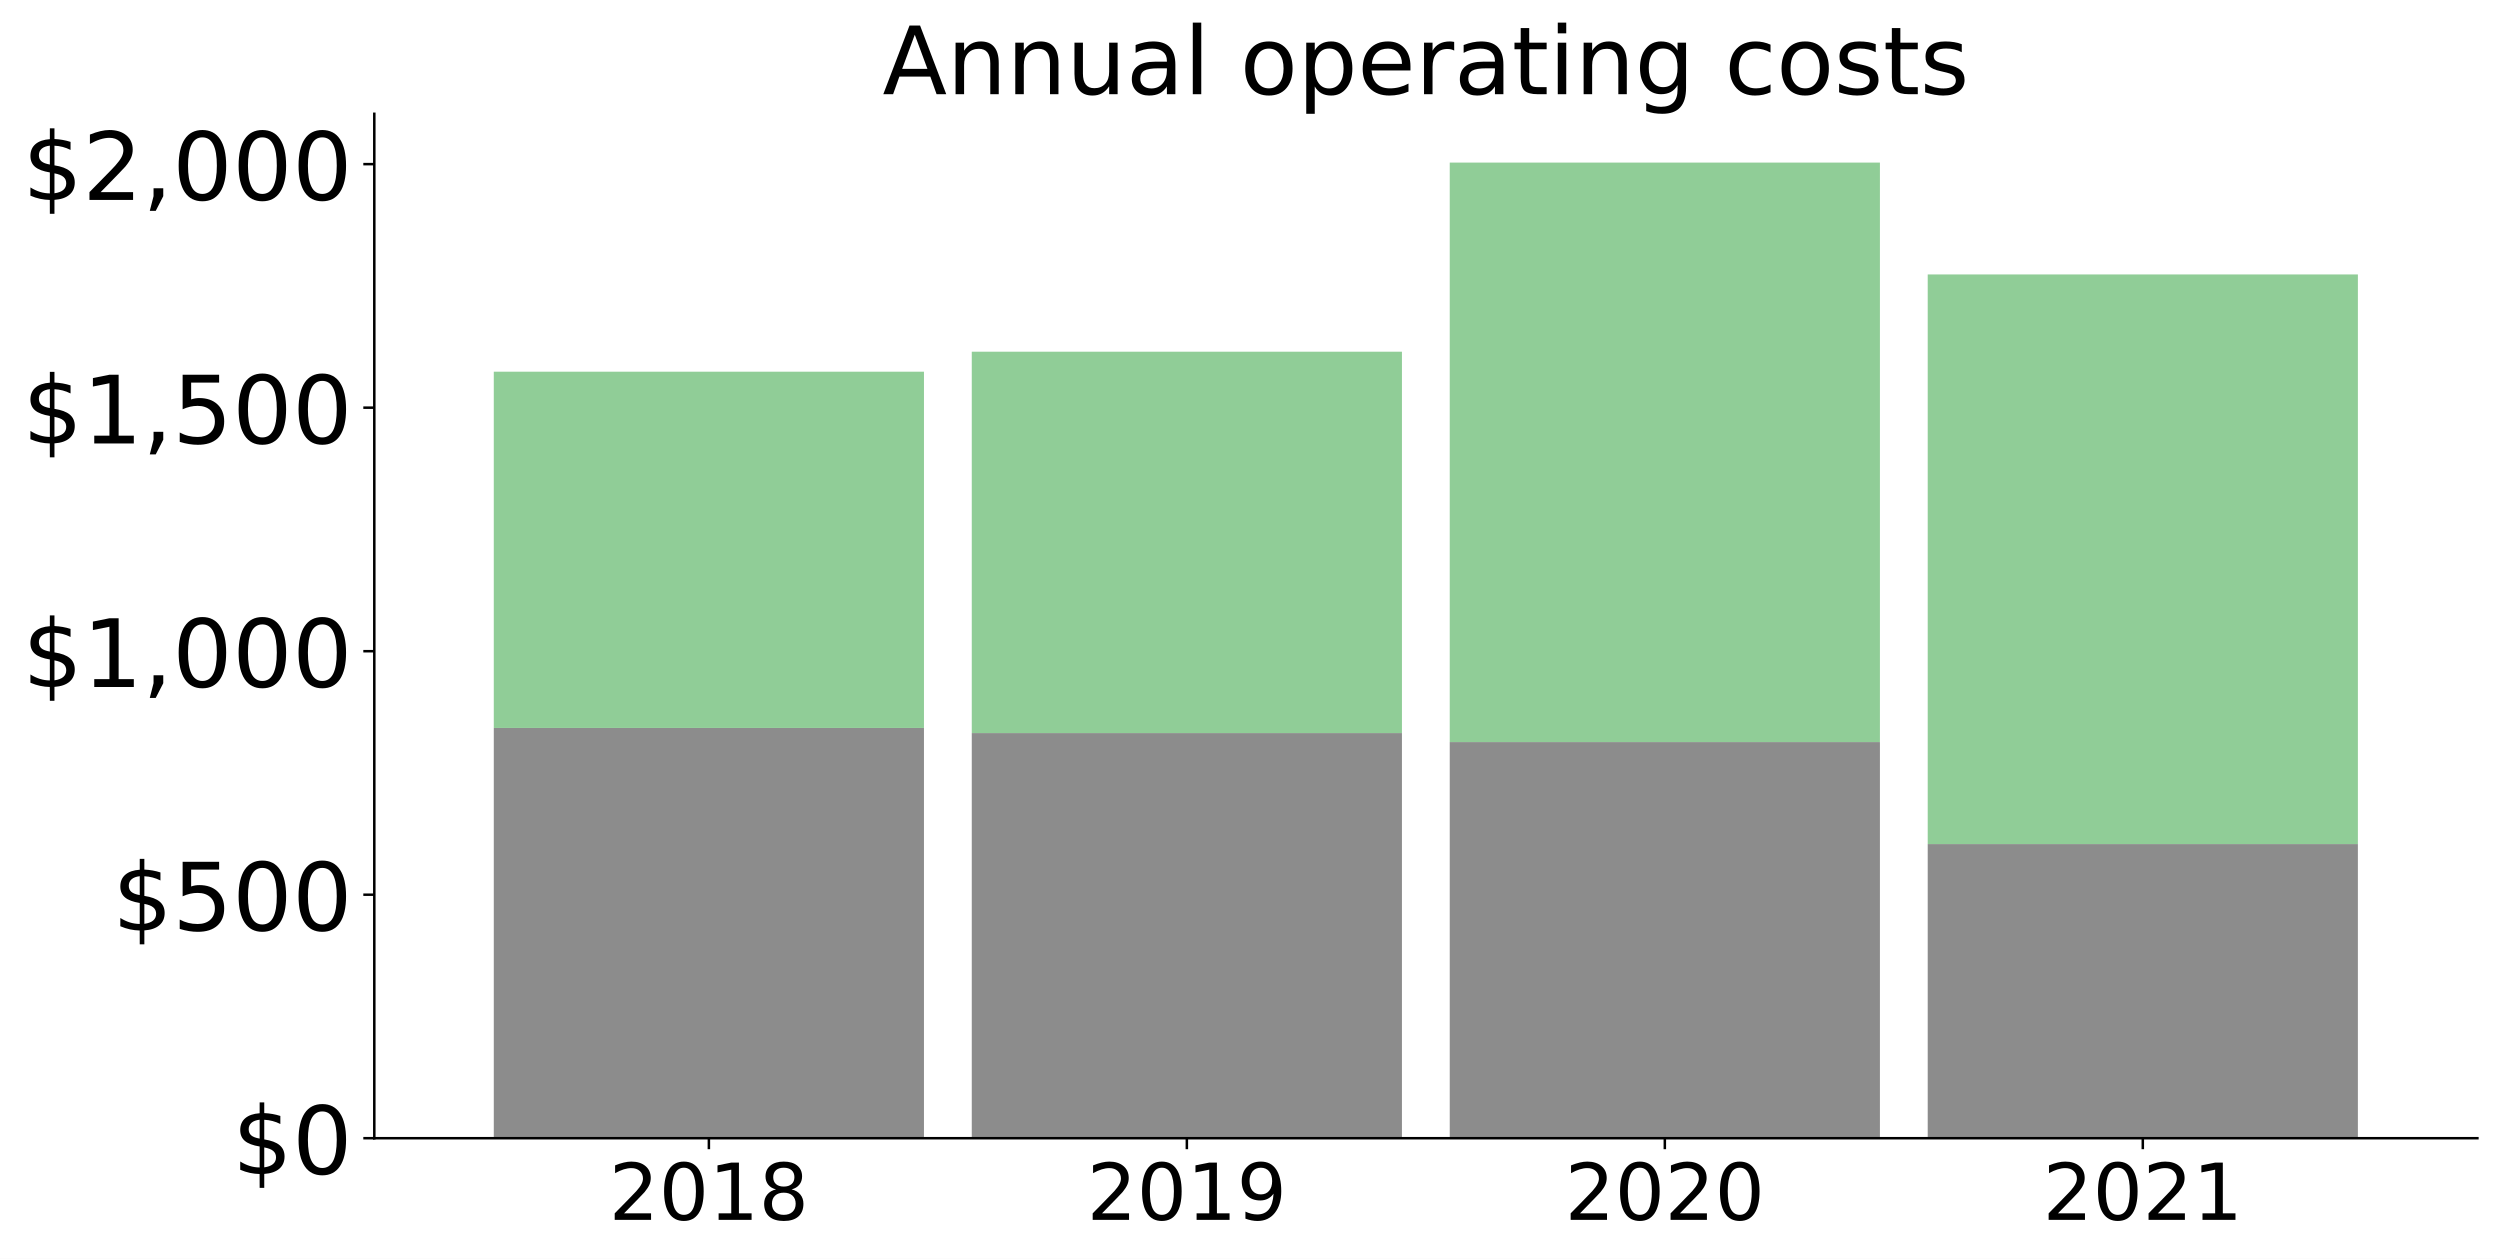
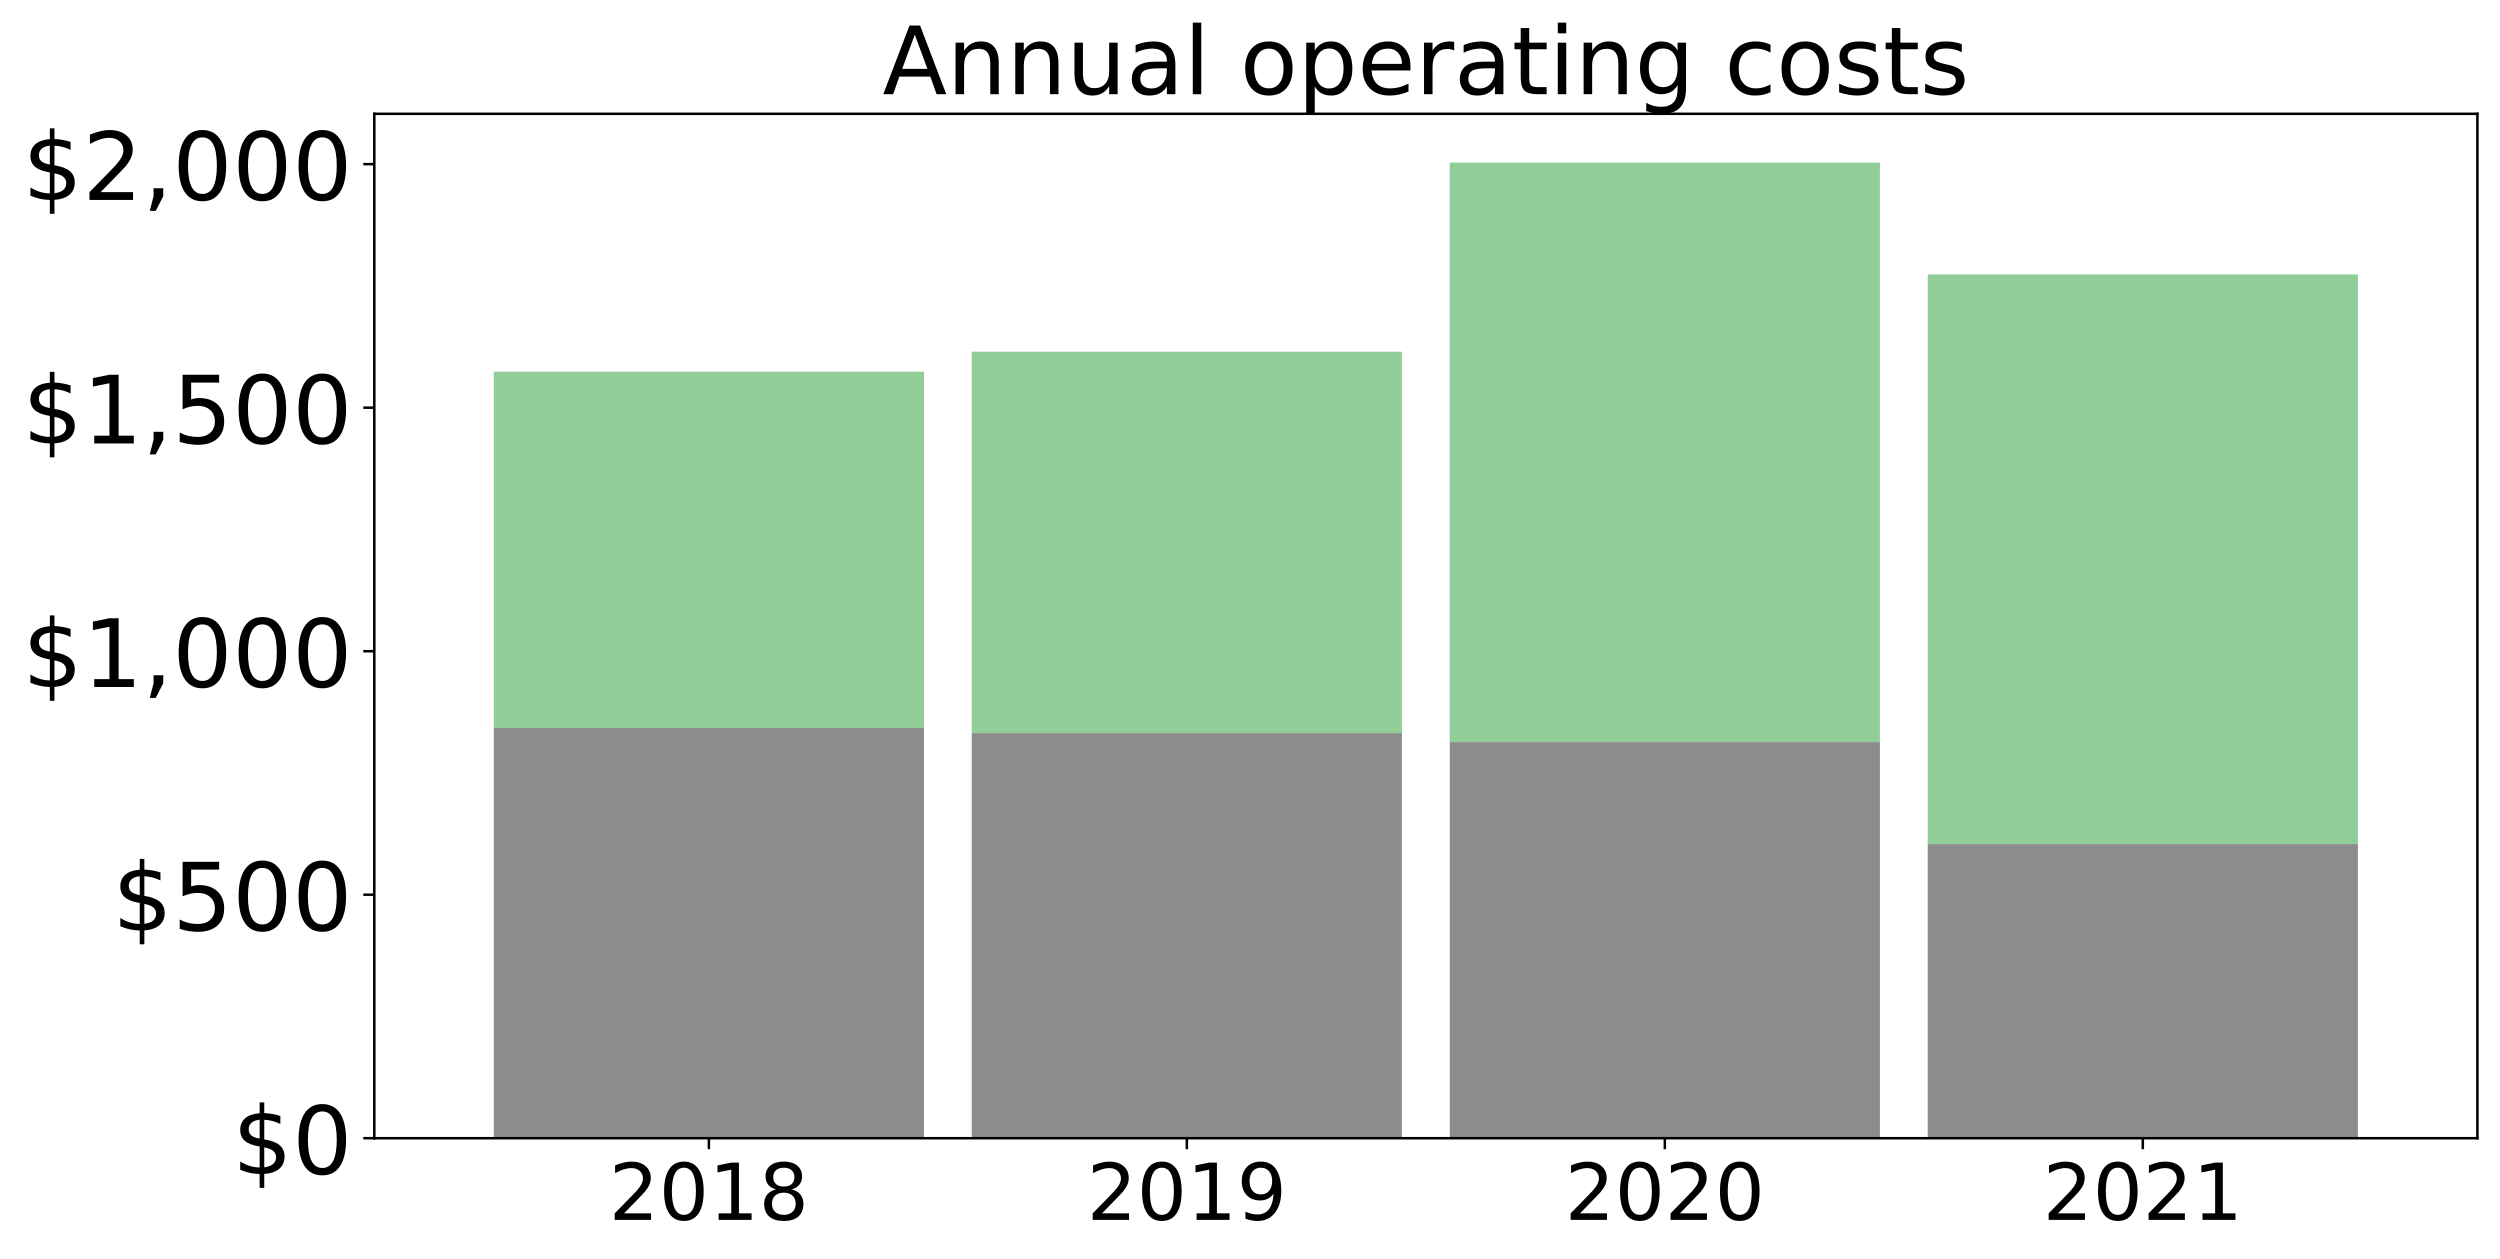
<svg xmlns="http://www.w3.org/2000/svg" xmlns:xlink="http://www.w3.org/1999/xlink" width="795.972pt" height="400.79pt" viewBox="0 0 795.972 400.79" version="1.1">
  <defs>
    <style type="text/css">*{stroke-linejoin: round; stroke-linecap: butt}</style>
  </defs>
  <g id="figure_1">
    <g id="patch_1">
      <path d="M 0 400.79  L 795.972 400.79  L 795.972 0  L 0 0  z " style="fill: #ffffff" />
    </g>
    <g id="axes_1">
      <g id="patch_2">
        <path d="M 119.172 362.394  L 788.772 362.394  L 788.772 36.234  L 119.172 36.234  z " style="fill: #ffffff" />
      </g>
      <g id="patch_3">
-         <path d="M 157.217 362.394  L 294.181 362.394  L 294.181 231.775  L 157.217 231.775  z " clip-path="url(#pb594e20584)" style="fill: #8c8c8c" />
+         <path d="M 157.217 362.394  L 294.181 362.394  L 294.181 231.775  L 157.217 231.775  z " clip-path="url(#pb5aca12280)" style="fill: #8c8c8c" />
      </g>
      <g id="patch_4">
-         <path d="M 309.399 362.394  L 446.363 362.394  L 446.363 233.396  L 309.399 233.396  z " clip-path="url(#pb594e20584)" style="fill: #8c8c8c" />
+         <path d="M 309.399 362.394  L 446.363 362.394  L 446.363 233.396  L 309.399 233.396  z " clip-path="url(#pb5aca12280)" style="fill: #8c8c8c" />
      </g>
      <g id="patch_5">
-         <path d="M 461.581 362.394  L 598.545 362.394  L 598.545 236.262  L 461.581 236.262  z " clip-path="url(#pb594e20584)" style="fill: #8c8c8c" />
+         <path d="M 461.581 362.394  L 598.545 362.394  L 598.545 236.262  L 461.581 236.262  z " clip-path="url(#pb5aca12280)" style="fill: #8c8c8c" />
      </g>
      <g id="patch_6">
-         <path d="M 613.763 362.394  L 750.726 362.394  L 750.726 268.738  L 613.763 268.738  z " clip-path="url(#pb594e20584)" style="fill: #8c8c8c" />
+         <path d="M 613.763 362.394  L 750.726 362.394  L 750.726 268.738  L 613.763 268.738  z " clip-path="url(#pb5aca12280)" style="fill: #8c8c8c" />
      </g>
      <g id="patch_7">
-         <path d="M 157.217 231.775  L 294.181 231.775  L 294.181 118.344  L 157.217 118.344  z " clip-path="url(#pb594e20584)" style="fill: #90cd97" />
+         <path d="M 157.217 231.775  L 294.181 231.775  L 294.181 118.344  L 157.217 118.344  z " clip-path="url(#pb5aca12280)" style="fill: #90cd97" />
      </g>
      <g id="patch_8">
-         <path d="M 309.399 233.396  L 446.363 233.396  L 446.363 111.98  L 309.399 111.98  z " clip-path="url(#pb594e20584)" style="fill: #90cd97" />
+         <path d="M 309.399 233.396  L 446.363 233.396  L 446.363 111.98  L 309.399 111.98  z " clip-path="url(#pb5aca12280)" style="fill: #90cd97" />
      </g>
      <g id="patch_9">
-         <path d="M 461.581 236.262  L 598.545 236.262  L 598.545 51.766  L 461.581 51.766  z " clip-path="url(#pb594e20584)" style="fill: #90cd97" />
+         <path d="M 461.581 236.262  L 598.545 236.262  L 598.545 51.766  L 461.581 51.766  z " clip-path="url(#pb5aca12280)" style="fill: #90cd97" />
      </g>
      <g id="patch_10">
-         <path d="M 613.763 268.738  L 750.726 268.738  L 750.726 87.38  L 613.763 87.38  z " clip-path="url(#pb594e20584)" style="fill: #90cd97" />
+         <path d="M 613.763 268.738  L 750.726 268.738  L 750.726 87.38  L 613.763 87.38  z " clip-path="url(#pb5aca12280)" style="fill: #90cd97" />
      </g>
      <g id="matplotlib.axis_1">
        <g id="xtick_1">
          <g id="line2d_1">
            <defs>
-               <path id="m8092d3415c" d="M 0 0  L 0 3.5  " style="stroke: #000000; stroke-width: 0.8" />
+               <path id="m39f2189f8d" d="M 0 0  L 0 3.5  " style="stroke: #000000; stroke-width: 0.8" />
            </defs>
            <g>
-               <use xlink:href="#m8092d3415c" x="225.699" y="362.394" style="stroke: #000000; stroke-width: 0.8" />
+               <use xlink:href="#m39f2189f8d" x="225.699" y="362.394" style="stroke: #000000; stroke-width: 0.8" />
            </g>
          </g>
          <g id="text_1">
            <g transform="translate(193.8866 388.3905)scale(0.25 -0.25)">
              <defs>
                <path id="DejaVuSans-32" d="M 1228 531  L 3431 531  L 3431 0  L 469 0  L 469 531  Q 828 903 1448 1529  Q 2069 2156 2228 2338  Q 2531 2678 2651 2914  Q 2772 3150 2772 3378  Q 2772 3750 2511 3984  Q 2250 4219 1831 4219  Q 1534 4219 1204 4116  Q 875 4013 500 3803  L 500 4441  Q 881 4594 1212 4672  Q 1544 4750 1819 4750  Q 2544 4750 2975 4387  Q 3406 4025 3406 3419  Q 3406 3131 3298 2873  Q 3191 2616 2906 2266  Q 2828 2175 2409 1742  Q 1991 1309 1228 531  z " transform="scale(0.015625)" />
                <path id="DejaVuSans-30" d="M 2034 4250  Q 1547 4250 1301 3770  Q 1056 3291 1056 2328  Q 1056 1369 1301 889  Q 1547 409 2034 409  Q 2525 409 2770 889  Q 3016 1369 3016 2328  Q 3016 3291 2770 3770  Q 2525 4250 2034 4250  z M 2034 4750  Q 2819 4750 3233 4129  Q 3647 3509 3647 2328  Q 3647 1150 3233 529  Q 2819 -91 2034 -91  Q 1250 -91 836 529  Q 422 1150 422 2328  Q 422 3509 836 4129  Q 1250 4750 2034 4750  z " transform="scale(0.015625)" />
                <path id="DejaVuSans-31" d="M 794 531  L 1825 531  L 1825 4091  L 703 3866  L 703 4441  L 1819 4666  L 2450 4666  L 2450 531  L 3481 531  L 3481 0  L 794 0  L 794 531  z " transform="scale(0.015625)" />
                <path id="DejaVuSans-38" d="M 2034 2216  Q 1584 2216 1326 1975  Q 1069 1734 1069 1313  Q 1069 891 1326 650  Q 1584 409 2034 409  Q 2484 409 2743 651  Q 3003 894 3003 1313  Q 3003 1734 2745 1975  Q 2488 2216 2034 2216  z M 1403 2484  Q 997 2584 770 2862  Q 544 3141 544 3541  Q 544 4100 942 4425  Q 1341 4750 2034 4750  Q 2731 4750 3128 4425  Q 3525 4100 3525 3541  Q 3525 3141 3298 2862  Q 3072 2584 2669 2484  Q 3125 2378 3379 2068  Q 3634 1759 3634 1313  Q 3634 634 3220 271  Q 2806 -91 2034 -91  Q 1263 -91 848 271  Q 434 634 434 1313  Q 434 1759 690 2068  Q 947 2378 1403 2484  z M 1172 3481  Q 1172 3119 1398 2916  Q 1625 2713 2034 2713  Q 2441 2713 2670 2916  Q 2900 3119 2900 3481  Q 2900 3844 2670 4047  Q 2441 4250 2034 4250  Q 1625 4250 1398 4047  Q 1172 3844 1172 3481  z " transform="scale(0.015625)" />
              </defs>
              <use xlink:href="#DejaVuSans-32" />
              <use xlink:href="#DejaVuSans-30" x="63.623" />
              <use xlink:href="#DejaVuSans-31" x="127.246" />
              <use xlink:href="#DejaVuSans-38" x="190.869" />
            </g>
          </g>
        </g>
        <g id="xtick_2">
          <g id="line2d_2">
            <g>
-               <use xlink:href="#m8092d3415c" x="377.881" y="362.394" style="stroke: #000000; stroke-width: 0.8" />
+               <use xlink:href="#m39f2189f8d" x="377.881" y="362.394" style="stroke: #000000; stroke-width: 0.8" />
            </g>
          </g>
          <g id="text_2">
            <g transform="translate(346.0685 388.3905)scale(0.25 -0.25)">
              <defs>
                <path id="DejaVuSans-39" d="M 703 97  L 703 672  Q 941 559 1184 500  Q 1428 441 1663 441  Q 2288 441 2617 861  Q 2947 1281 2994 2138  Q 2813 1869 2534 1725  Q 2256 1581 1919 1581  Q 1219 1581 811 2004  Q 403 2428 403 3163  Q 403 3881 828 4315  Q 1253 4750 1959 4750  Q 2769 4750 3195 4129  Q 3622 3509 3622 2328  Q 3622 1225 3098 567  Q 2575 -91 1691 -91  Q 1453 -91 1209 -44  Q 966 3 703 97  z M 1959 2075  Q 2384 2075 2632 2365  Q 2881 2656 2881 3163  Q 2881 3666 2632 3958  Q 2384 4250 1959 4250  Q 1534 4250 1286 3958  Q 1038 3666 1038 3163  Q 1038 2656 1286 2365  Q 1534 2075 1959 2075  z " transform="scale(0.015625)" />
              </defs>
              <use xlink:href="#DejaVuSans-32" />
              <use xlink:href="#DejaVuSans-30" x="63.623" />
              <use xlink:href="#DejaVuSans-31" x="127.246" />
              <use xlink:href="#DejaVuSans-39" x="190.869" />
            </g>
          </g>
        </g>
        <g id="xtick_3">
          <g id="line2d_3">
            <g>
-               <use xlink:href="#m8092d3415c" x="530.063" y="362.394" style="stroke: #000000; stroke-width: 0.8" />
+               <use xlink:href="#m39f2189f8d" x="530.063" y="362.394" style="stroke: #000000; stroke-width: 0.8" />
            </g>
          </g>
          <g id="text_3">
            <g transform="translate(498.2503 388.3905)scale(0.25 -0.25)">
              <use xlink:href="#DejaVuSans-32" />
              <use xlink:href="#DejaVuSans-30" x="63.623" />
              <use xlink:href="#DejaVuSans-32" x="127.246" />
              <use xlink:href="#DejaVuSans-30" x="190.869" />
            </g>
          </g>
        </g>
        <g id="xtick_4">
          <g id="line2d_4">
            <g>
-               <use xlink:href="#m8092d3415c" x="682.245" y="362.394" style="stroke: #000000; stroke-width: 0.8" />
+               <use xlink:href="#m39f2189f8d" x="682.245" y="362.394" style="stroke: #000000; stroke-width: 0.8" />
            </g>
          </g>
          <g id="text_4">
            <g transform="translate(650.4321 388.3905)scale(0.25 -0.25)">
              <use xlink:href="#DejaVuSans-32" />
              <use xlink:href="#DejaVuSans-30" x="63.623" />
              <use xlink:href="#DejaVuSans-32" x="127.246" />
              <use xlink:href="#DejaVuSans-31" x="190.869" />
            </g>
          </g>
        </g>
      </g>
      <g id="matplotlib.axis_2">
        <g id="ytick_1">
          <g id="line2d_5">
            <defs>
-               <path id="m44a3b3d8ff" d="M 0 0  L -3.5 0  " style="stroke: #000000; stroke-width: 0.8" />
+               <path id="m0ddf54e22d" d="M 0 0  L -3.5 0  " style="stroke: #000000; stroke-width: 0.8" />
            </defs>
            <g>
-               <use xlink:href="#m44a3b3d8ff" x="119.172" y="362.394" style="stroke: #000000; stroke-width: 0.8" />
+               <use xlink:href="#m0ddf54e22d" x="119.172" y="362.394" style="stroke: #000000; stroke-width: 0.8" />
            </g>
          </g>
          <g id="text_5">
            <g transform="translate(73.99688 373.792)scale(0.3 -0.3)">
              <defs>
                <path id="DejaVuSans-24" d="M 2163 -941  L 1850 -941  L 1847 0  Q 1519 6 1191 76  Q 863 147 531 288  L 531 850  Q 850 650 1176 548  Q 1503 447 1850 444  L 1850 1869  Q 1159 1981 845 2250  Q 531 2519 531 2988  Q 531 3497 872 3790  Q 1213 4084 1850 4128  L 1850 4863  L 2163 4863  L 2163 4138  Q 2453 4125 2725 4076  Q 2997 4028 3256 3944  L 3256 3397  Q 2997 3528 2723 3600  Q 2450 3672 2163 3684  L 2163 2350  Q 2872 2241 3206 1959  Q 3541 1678 3541 1191  Q 3541 663 3186 358  Q 2831 53 2163 6  L 2163 -941  z M 1850 2406  L 1850 3688  Q 1488 3647 1297 3481  Q 1106 3316 1106 3041  Q 1106 2772 1282 2622  Q 1459 2472 1850 2406  z M 2163 1806  L 2163 453  Q 2559 506 2761 678  Q 2963 850 2963 1131  Q 2963 1406 2770 1568  Q 2578 1731 2163 1806  z " transform="scale(0.015625)" />
              </defs>
              <use xlink:href="#DejaVuSans-24" />
              <use xlink:href="#DejaVuSans-30" x="63.623" />
            </g>
          </g>
        </g>
        <g id="ytick_2">
          <g id="line2d_6">
            <g>
-               <use xlink:href="#m44a3b3d8ff" x="119.172" y="284.861" style="stroke: #000000; stroke-width: 0.8" />
+               <use xlink:href="#m0ddf54e22d" x="119.172" y="284.861" style="stroke: #000000; stroke-width: 0.8" />
            </g>
          </g>
          <g id="text_6">
            <g transform="translate(35.82187 296.259)scale(0.3 -0.3)">
              <defs>
                <path id="DejaVuSans-35" d="M 691 4666  L 3169 4666  L 3169 4134  L 1269 4134  L 1269 2991  Q 1406 3038 1543 3061  Q 1681 3084 1819 3084  Q 2600 3084 3056 2656  Q 3513 2228 3513 1497  Q 3513 744 3044 326  Q 2575 -91 1722 -91  Q 1428 -91 1123 -41  Q 819 9 494 109  L 494 744  Q 775 591 1075 516  Q 1375 441 1709 441  Q 2250 441 2565 725  Q 2881 1009 2881 1497  Q 2881 1984 2565 2268  Q 2250 2553 1709 2553  Q 1456 2553 1204 2497  Q 953 2441 691 2322  L 691 4666  z " transform="scale(0.015625)" />
              </defs>
              <use xlink:href="#DejaVuSans-24" />
              <use xlink:href="#DejaVuSans-35" x="63.623" />
              <use xlink:href="#DejaVuSans-30" x="127.246" />
              <use xlink:href="#DejaVuSans-30" x="190.869" />
            </g>
          </g>
        </g>
        <g id="ytick_3">
          <g id="line2d_7">
            <g>
-               <use xlink:href="#m44a3b3d8ff" x="119.172" y="207.328" style="stroke: #000000; stroke-width: 0.8" />
+               <use xlink:href="#m0ddf54e22d" x="119.172" y="207.328" style="stroke: #000000; stroke-width: 0.8" />
            </g>
          </g>
          <g id="text_7">
            <g transform="translate(7.2 218.726)scale(0.3 -0.3)">
              <defs>
                <path id="DejaVuSans-2c" d="M 750 794  L 1409 794  L 1409 256  L 897 -744  L 494 -744  L 750 256  L 750 794  z " transform="scale(0.015625)" />
              </defs>
              <use xlink:href="#DejaVuSans-24" />
              <use xlink:href="#DejaVuSans-31" x="63.623" />
              <use xlink:href="#DejaVuSans-2c" x="127.246" />
              <use xlink:href="#DejaVuSans-30" x="159.033" />
              <use xlink:href="#DejaVuSans-30" x="222.656" />
              <use xlink:href="#DejaVuSans-30" x="286.279" />
            </g>
          </g>
        </g>
        <g id="ytick_4">
          <g id="line2d_8">
            <g>
-               <use xlink:href="#m44a3b3d8ff" x="119.172" y="129.795" style="stroke: #000000; stroke-width: 0.8" />
+               <use xlink:href="#m0ddf54e22d" x="119.172" y="129.795" style="stroke: #000000; stroke-width: 0.8" />
            </g>
          </g>
          <g id="text_8">
            <g transform="translate(7.2 141.193)scale(0.3 -0.3)">
              <use xlink:href="#DejaVuSans-24" />
              <use xlink:href="#DejaVuSans-31" x="63.623" />
              <use xlink:href="#DejaVuSans-2c" x="127.246" />
              <use xlink:href="#DejaVuSans-35" x="159.033" />
              <use xlink:href="#DejaVuSans-30" x="222.656" />
              <use xlink:href="#DejaVuSans-30" x="286.279" />
            </g>
          </g>
        </g>
        <g id="ytick_5">
          <g id="line2d_9">
            <g>
-               <use xlink:href="#m44a3b3d8ff" x="119.172" y="52.262" style="stroke: #000000; stroke-width: 0.8" />
+               <use xlink:href="#m0ddf54e22d" x="119.172" y="52.262" style="stroke: #000000; stroke-width: 0.8" />
            </g>
          </g>
          <g id="text_9">
            <g transform="translate(7.2 63.65995)scale(0.3 -0.3)">
              <use xlink:href="#DejaVuSans-24" />
              <use xlink:href="#DejaVuSans-32" x="63.623" />
              <use xlink:href="#DejaVuSans-2c" x="127.246" />
              <use xlink:href="#DejaVuSans-30" x="159.033" />
              <use xlink:href="#DejaVuSans-30" x="222.656" />
              <use xlink:href="#DejaVuSans-30" x="286.279" />
            </g>
          </g>
        </g>
      </g>
      <g id="patch_11">
        <path d="M 119.172 362.394  L 119.172 36.234  " style="fill: none; stroke: #000000; stroke-width: 0.8; stroke-linejoin: miter; stroke-linecap: square" />
      </g>
      <g id="patch_12">
+         <path d="M 788.772 362.394  L 788.772 36.234  " style="fill: none; stroke: #000000; stroke-width: 0.8; stroke-linejoin: miter; stroke-linecap: square" />
+       </g>
+       <g id="patch_13">
        <path d="M 119.172 362.394  L 788.772 362.394  " style="fill: none; stroke: #000000; stroke-width: 0.8; stroke-linejoin: miter; stroke-linecap: square" />
+       </g>
+       <g id="patch_14">
+         <path d="M 119.172 36.234  L 788.772 36.234  " style="fill: none; stroke: #000000; stroke-width: 0.8; stroke-linejoin: miter; stroke-linecap: square" />
      </g>
      <g id="text_10">
        <g transform="translate(280.9984 29.99531)scale(0.3 -0.3)">
          <defs>
            <path id="DejaVuSans-41" d="M 2188 4044  L 1331 1722  L 3047 1722  L 2188 4044  z M 1831 4666  L 2547 4666  L 4325 0  L 3669 0  L 3244 1197  L 1141 1197  L 716 0  L 50 0  L 1831 4666  z " transform="scale(0.015625)" />
            <path id="DejaVuSans-6e" d="M 3513 2113  L 3513 0  L 2938 0  L 2938 2094  Q 2938 2591 2744 2837  Q 2550 3084 2163 3084  Q 1697 3084 1428 2787  Q 1159 2491 1159 1978  L 1159 0  L 581 0  L 581 3500  L 1159 3500  L 1159 2956  Q 1366 3272 1645 3428  Q 1925 3584 2291 3584  Q 2894 3584 3203 3211  Q 3513 2838 3513 2113  z " transform="scale(0.015625)" />
            <path id="DejaVuSans-75" d="M 544 1381  L 544 3500  L 1119 3500  L 1119 1403  Q 1119 906 1312 657  Q 1506 409 1894 409  Q 2359 409 2629 706  Q 2900 1003 2900 1516  L 2900 3500  L 3475 3500  L 3475 0  L 2900 0  L 2900 538  Q 2691 219 2414 64  Q 2138 -91 1772 -91  Q 1169 -91 856 284  Q 544 659 544 1381  z M 1991 3584  L 1991 3584  z " transform="scale(0.015625)" />
            <path id="DejaVuSans-61" d="M 2194 1759  Q 1497 1759 1228 1600  Q 959 1441 959 1056  Q 959 750 1161 570  Q 1363 391 1709 391  Q 2188 391 2477 730  Q 2766 1069 2766 1631  L 2766 1759  L 2194 1759  z M 3341 1997  L 3341 0  L 2766 0  L 2766 531  Q 2569 213 2275 61  Q 1981 -91 1556 -91  Q 1019 -91 701 211  Q 384 513 384 1019  Q 384 1609 779 1909  Q 1175 2209 1959 2209  L 2766 2209  L 2766 2266  Q 2766 2663 2505 2880  Q 2244 3097 1772 3097  Q 1472 3097 1187 3025  Q 903 2953 641 2809  L 641 3341  Q 956 3463 1253 3523  Q 1550 3584 1831 3584  Q 2591 3584 2966 3190  Q 3341 2797 3341 1997  z " transform="scale(0.015625)" />
            <path id="DejaVuSans-6c" d="M 603 4863  L 1178 4863  L 1178 0  L 603 0  L 603 4863  z " transform="scale(0.015625)" />
            <path id="DejaVuSans-20" transform="scale(0.015625)" />
            <path id="DejaVuSans-6f" d="M 1959 3097  Q 1497 3097 1228 2736  Q 959 2375 959 1747  Q 959 1119 1226 758  Q 1494 397 1959 397  Q 2419 397 2687 759  Q 2956 1122 2956 1747  Q 2956 2369 2687 2733  Q 2419 3097 1959 3097  z M 1959 3584  Q 2709 3584 3137 3096  Q 3566 2609 3566 1747  Q 3566 888 3137 398  Q 2709 -91 1959 -91  Q 1206 -91 779 398  Q 353 888 353 1747  Q 353 2609 779 3096  Q 1206 3584 1959 3584  z " transform="scale(0.015625)" />
            <path id="DejaVuSans-70" d="M 1159 525  L 1159 -1331  L 581 -1331  L 581 3500  L 1159 3500  L 1159 2969  Q 1341 3281 1617 3432  Q 1894 3584 2278 3584  Q 2916 3584 3314 3078  Q 3713 2572 3713 1747  Q 3713 922 3314 415  Q 2916 -91 2278 -91  Q 1894 -91 1617 61  Q 1341 213 1159 525  z M 3116 1747  Q 3116 2381 2855 2742  Q 2594 3103 2138 3103  Q 1681 3103 1420 2742  Q 1159 2381 1159 1747  Q 1159 1113 1420 752  Q 1681 391 2138 391  Q 2594 391 2855 752  Q 3116 1113 3116 1747  z " transform="scale(0.015625)" />
            <path id="DejaVuSans-65" d="M 3597 1894  L 3597 1613  L 953 1613  Q 991 1019 1311 708  Q 1631 397 2203 397  Q 2534 397 2845 478  Q 3156 559 3463 722  L 3463 178  Q 3153 47 2828 -22  Q 2503 -91 2169 -91  Q 1331 -91 842 396  Q 353 884 353 1716  Q 353 2575 817 3079  Q 1281 3584 2069 3584  Q 2775 3584 3186 3129  Q 3597 2675 3597 1894  z M 3022 2063  Q 3016 2534 2758 2815  Q 2500 3097 2075 3097  Q 1594 3097 1305 2825  Q 1016 2553 972 2059  L 3022 2063  z " transform="scale(0.015625)" />
            <path id="DejaVuSans-72" d="M 2631 2963  Q 2534 3019 2420 3045  Q 2306 3072 2169 3072  Q 1681 3072 1420 2755  Q 1159 2438 1159 1844  L 1159 0  L 581 0  L 581 3500  L 1159 3500  L 1159 2956  Q 1341 3275 1631 3429  Q 1922 3584 2338 3584  Q 2397 3584 2469 3576  Q 2541 3569 2628 3553  L 2631 2963  z " transform="scale(0.015625)" />
            <path id="DejaVuSans-74" d="M 1172 4494  L 1172 3500  L 2356 3500  L 2356 3053  L 1172 3053  L 1172 1153  Q 1172 725 1289 603  Q 1406 481 1766 481  L 2356 481  L 2356 0  L 1766 0  Q 1100 0 847 248  Q 594 497 594 1153  L 594 3053  L 172 3053  L 172 3500  L 594 3500  L 594 4494  L 1172 4494  z " transform="scale(0.015625)" />
            <path id="DejaVuSans-69" d="M 603 3500  L 1178 3500  L 1178 0  L 603 0  L 603 3500  z M 603 4863  L 1178 4863  L 1178 4134  L 603 4134  L 603 4863  z " transform="scale(0.015625)" />
            <path id="DejaVuSans-67" d="M 2906 1791  Q 2906 2416 2648 2759  Q 2391 3103 1925 3103  Q 1463 3103 1205 2759  Q 947 2416 947 1791  Q 947 1169 1205 825  Q 1463 481 1925 481  Q 2391 481 2648 825  Q 2906 1169 2906 1791  z M 3481 434  Q 3481 -459 3084 -895  Q 2688 -1331 1869 -1331  Q 1566 -1331 1297 -1286  Q 1028 -1241 775 -1147  L 775 -588  Q 1028 -725 1275 -790  Q 1522 -856 1778 -856  Q 2344 -856 2625 -561  Q 2906 -266 2906 331  L 2906 616  Q 2728 306 2450 153  Q 2172 0 1784 0  Q 1141 0 747 490  Q 353 981 353 1791  Q 353 2603 747 3093  Q 1141 3584 1784 3584  Q 2172 3584 2450 3431  Q 2728 3278 2906 2969  L 2906 3500  L 3481 3500  L 3481 434  z " transform="scale(0.015625)" />
            <path id="DejaVuSans-63" d="M 3122 3366  L 3122 2828  Q 2878 2963 2633 3030  Q 2388 3097 2138 3097  Q 1578 3097 1268 2742  Q 959 2388 959 1747  Q 959 1106 1268 751  Q 1578 397 2138 397  Q 2388 397 2633 464  Q 2878 531 3122 666  L 3122 134  Q 2881 22 2623 -34  Q 2366 -91 2075 -91  Q 1284 -91 818 406  Q 353 903 353 1747  Q 353 2603 823 3093  Q 1294 3584 2113 3584  Q 2378 3584 2631 3529  Q 2884 3475 3122 3366  z " transform="scale(0.015625)" />
            <path id="DejaVuSans-73" d="M 2834 3397  L 2834 2853  Q 2591 2978 2328 3040  Q 2066 3103 1784 3103  Q 1356 3103 1142 2972  Q 928 2841 928 2578  Q 928 2378 1081 2264  Q 1234 2150 1697 2047  L 1894 2003  Q 2506 1872 2764 1633  Q 3022 1394 3022 966  Q 3022 478 2636 193  Q 2250 -91 1575 -91  Q 1294 -91 989 -36  Q 684 19 347 128  L 347 722  Q 666 556 975 473  Q 1284 391 1588 391  Q 1994 391 2212 530  Q 2431 669 2431 922  Q 2431 1156 2273 1281  Q 2116 1406 1581 1522  L 1381 1569  Q 847 1681 609 1914  Q 372 2147 372 2553  Q 372 3047 722 3315  Q 1072 3584 1716 3584  Q 2034 3584 2315 3537  Q 2597 3491 2834 3397  z " transform="scale(0.015625)" />
          </defs>
          <use xlink:href="#DejaVuSans-41" />
          <use xlink:href="#DejaVuSans-6e" x="68.408" />
          <use xlink:href="#DejaVuSans-6e" x="131.787" />
          <use xlink:href="#DejaVuSans-75" x="195.166" />
          <use xlink:href="#DejaVuSans-61" x="258.545" />
          <use xlink:href="#DejaVuSans-6c" x="319.824" />
          <use xlink:href="#DejaVuSans-20" x="347.607" />
          <use xlink:href="#DejaVuSans-6f" x="379.395" />
          <use xlink:href="#DejaVuSans-70" x="440.576" />
          <use xlink:href="#DejaVuSans-65" x="504.053" />
          <use xlink:href="#DejaVuSans-72" x="565.576" />
          <use xlink:href="#DejaVuSans-61" x="606.689" />
          <use xlink:href="#DejaVuSans-74" x="667.969" />
          <use xlink:href="#DejaVuSans-69" x="707.178" />
          <use xlink:href="#DejaVuSans-6e" x="734.961" />
          <use xlink:href="#DejaVuSans-67" x="798.34" />
          <use xlink:href="#DejaVuSans-20" x="861.816" />
          <use xlink:href="#DejaVuSans-63" x="893.604" />
          <use xlink:href="#DejaVuSans-6f" x="948.584" />
          <use xlink:href="#DejaVuSans-73" x="1009.766" />
          <use xlink:href="#DejaVuSans-74" x="1061.865" />
          <use xlink:href="#DejaVuSans-73" x="1101.074" />
        </g>
      </g>
    </g>
  </g>
  <defs>
-     <clipPath id="pb594e20584">
+     <clipPath id="pb5aca12280">
      <rect x="119.172" y="36.234" width="669.6" height="326.16" />
    </clipPath>
  </defs>
</svg>
